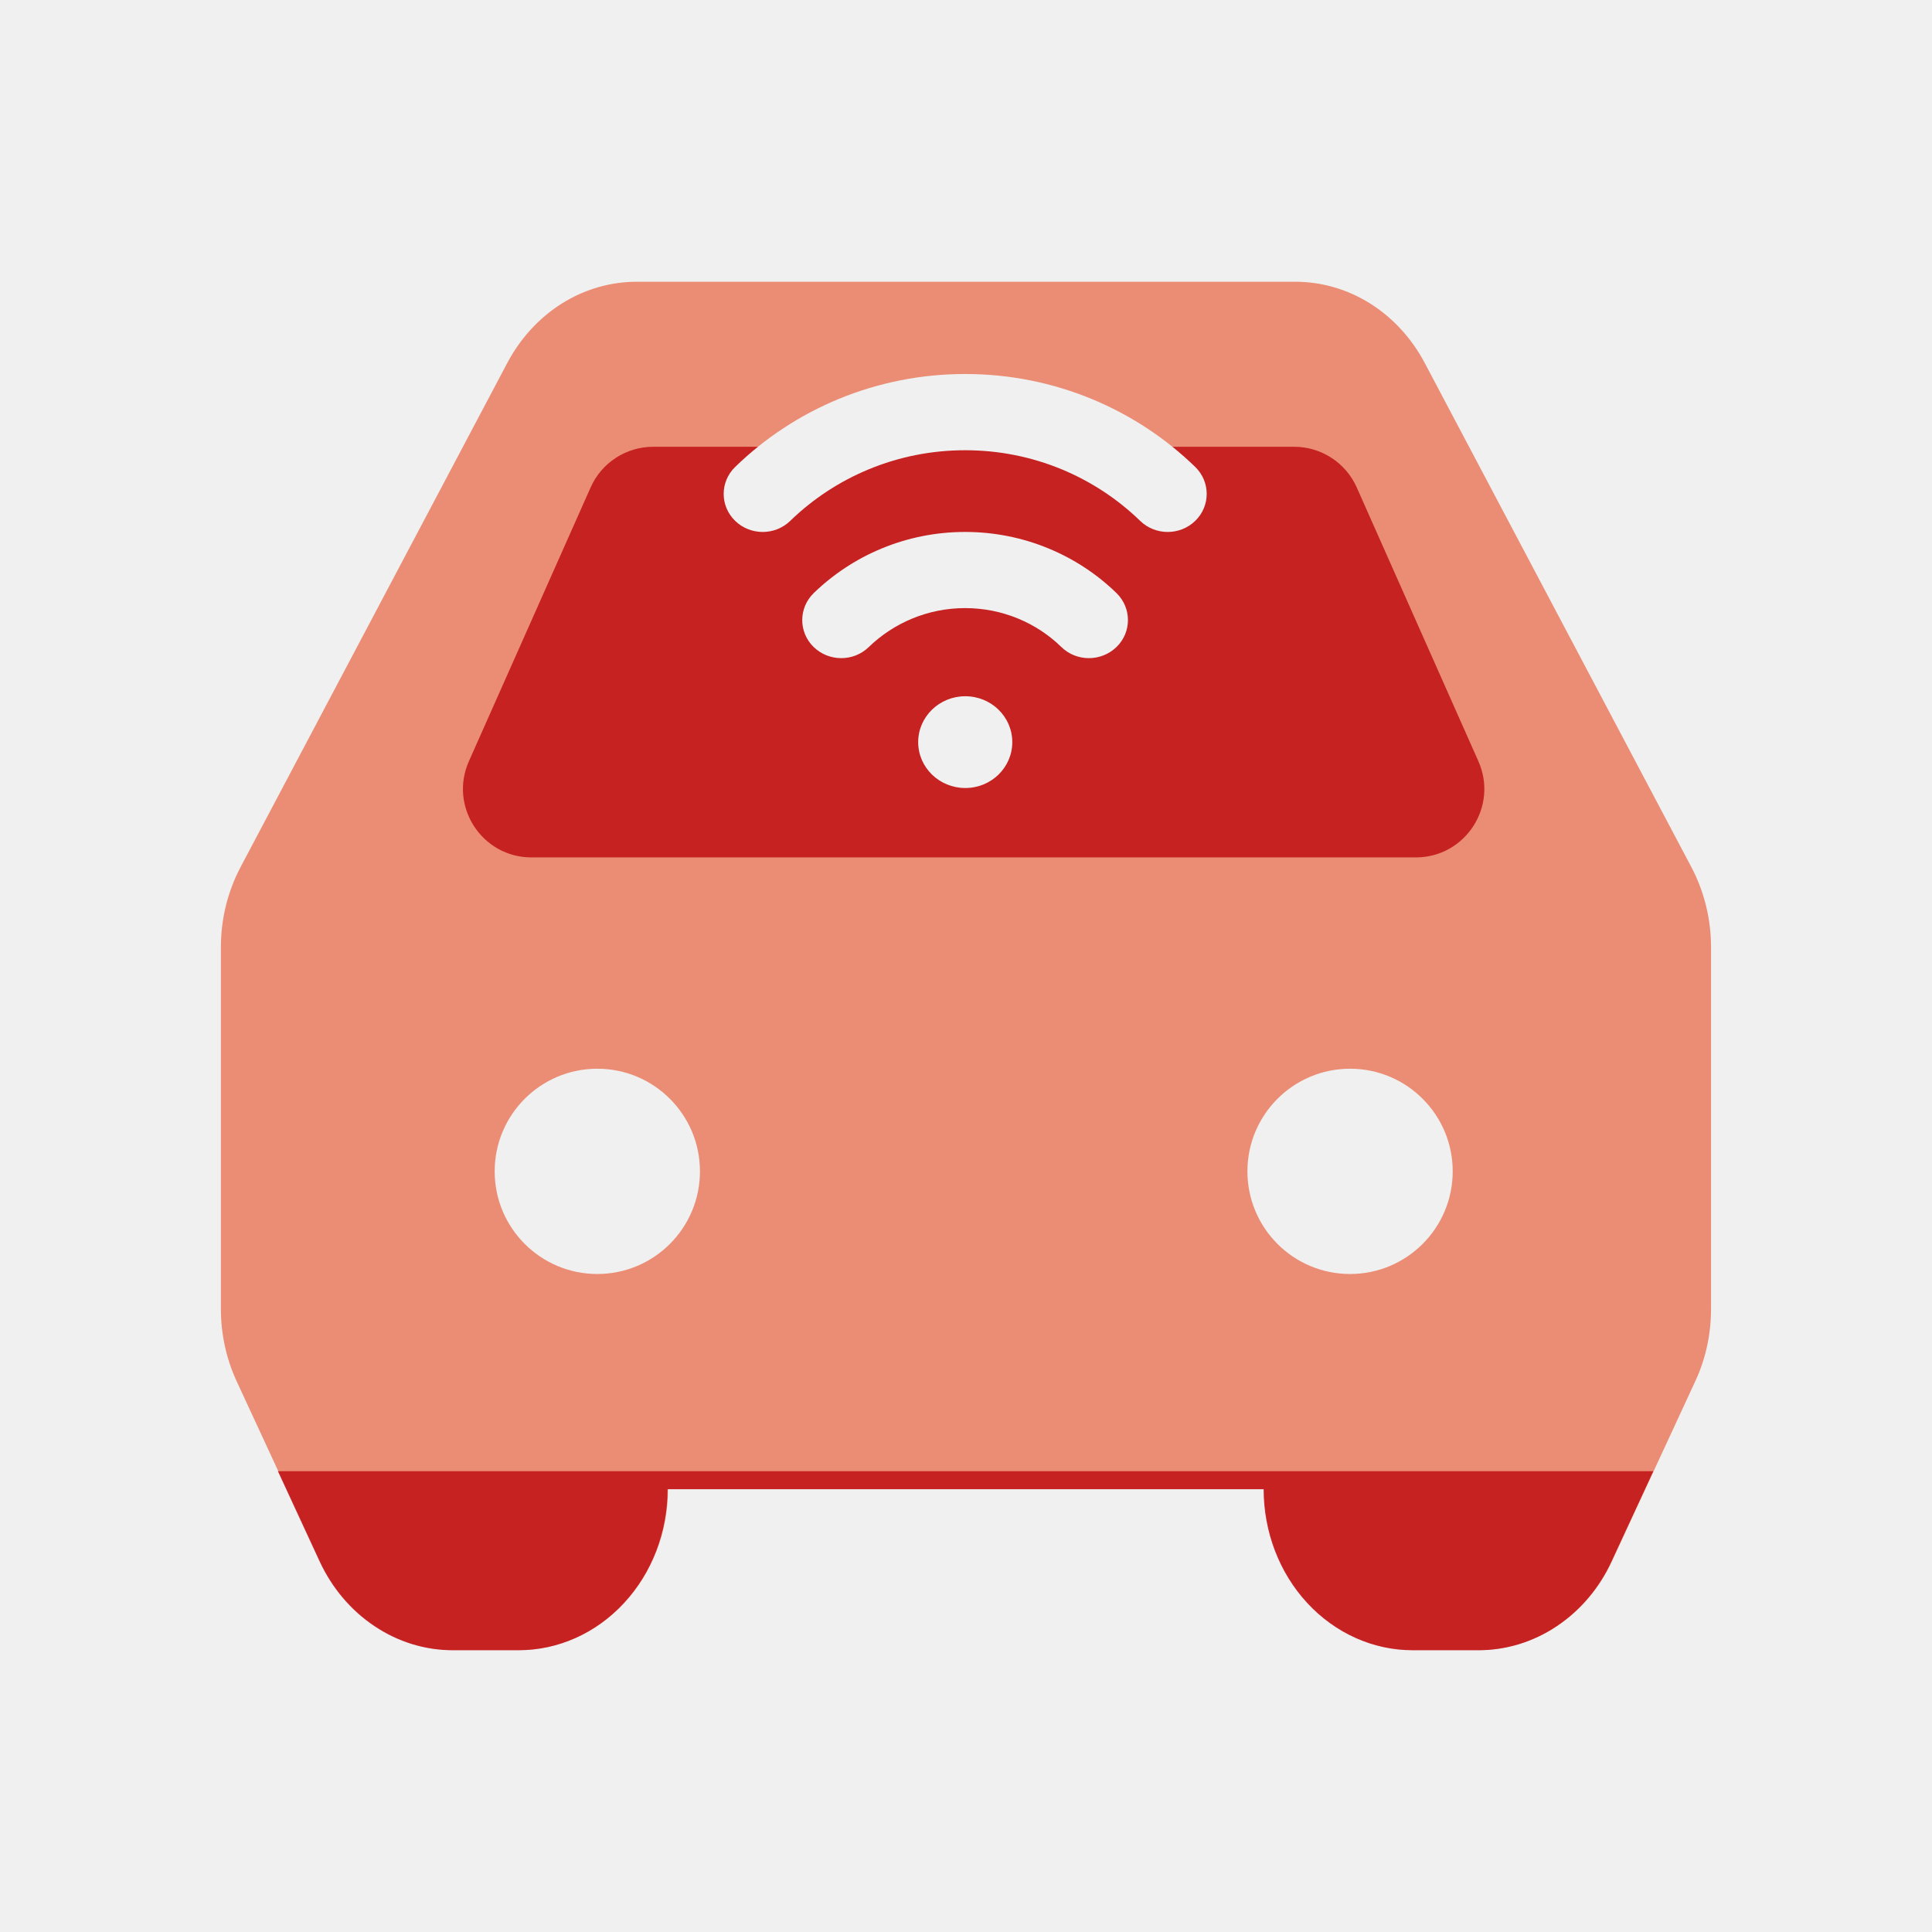
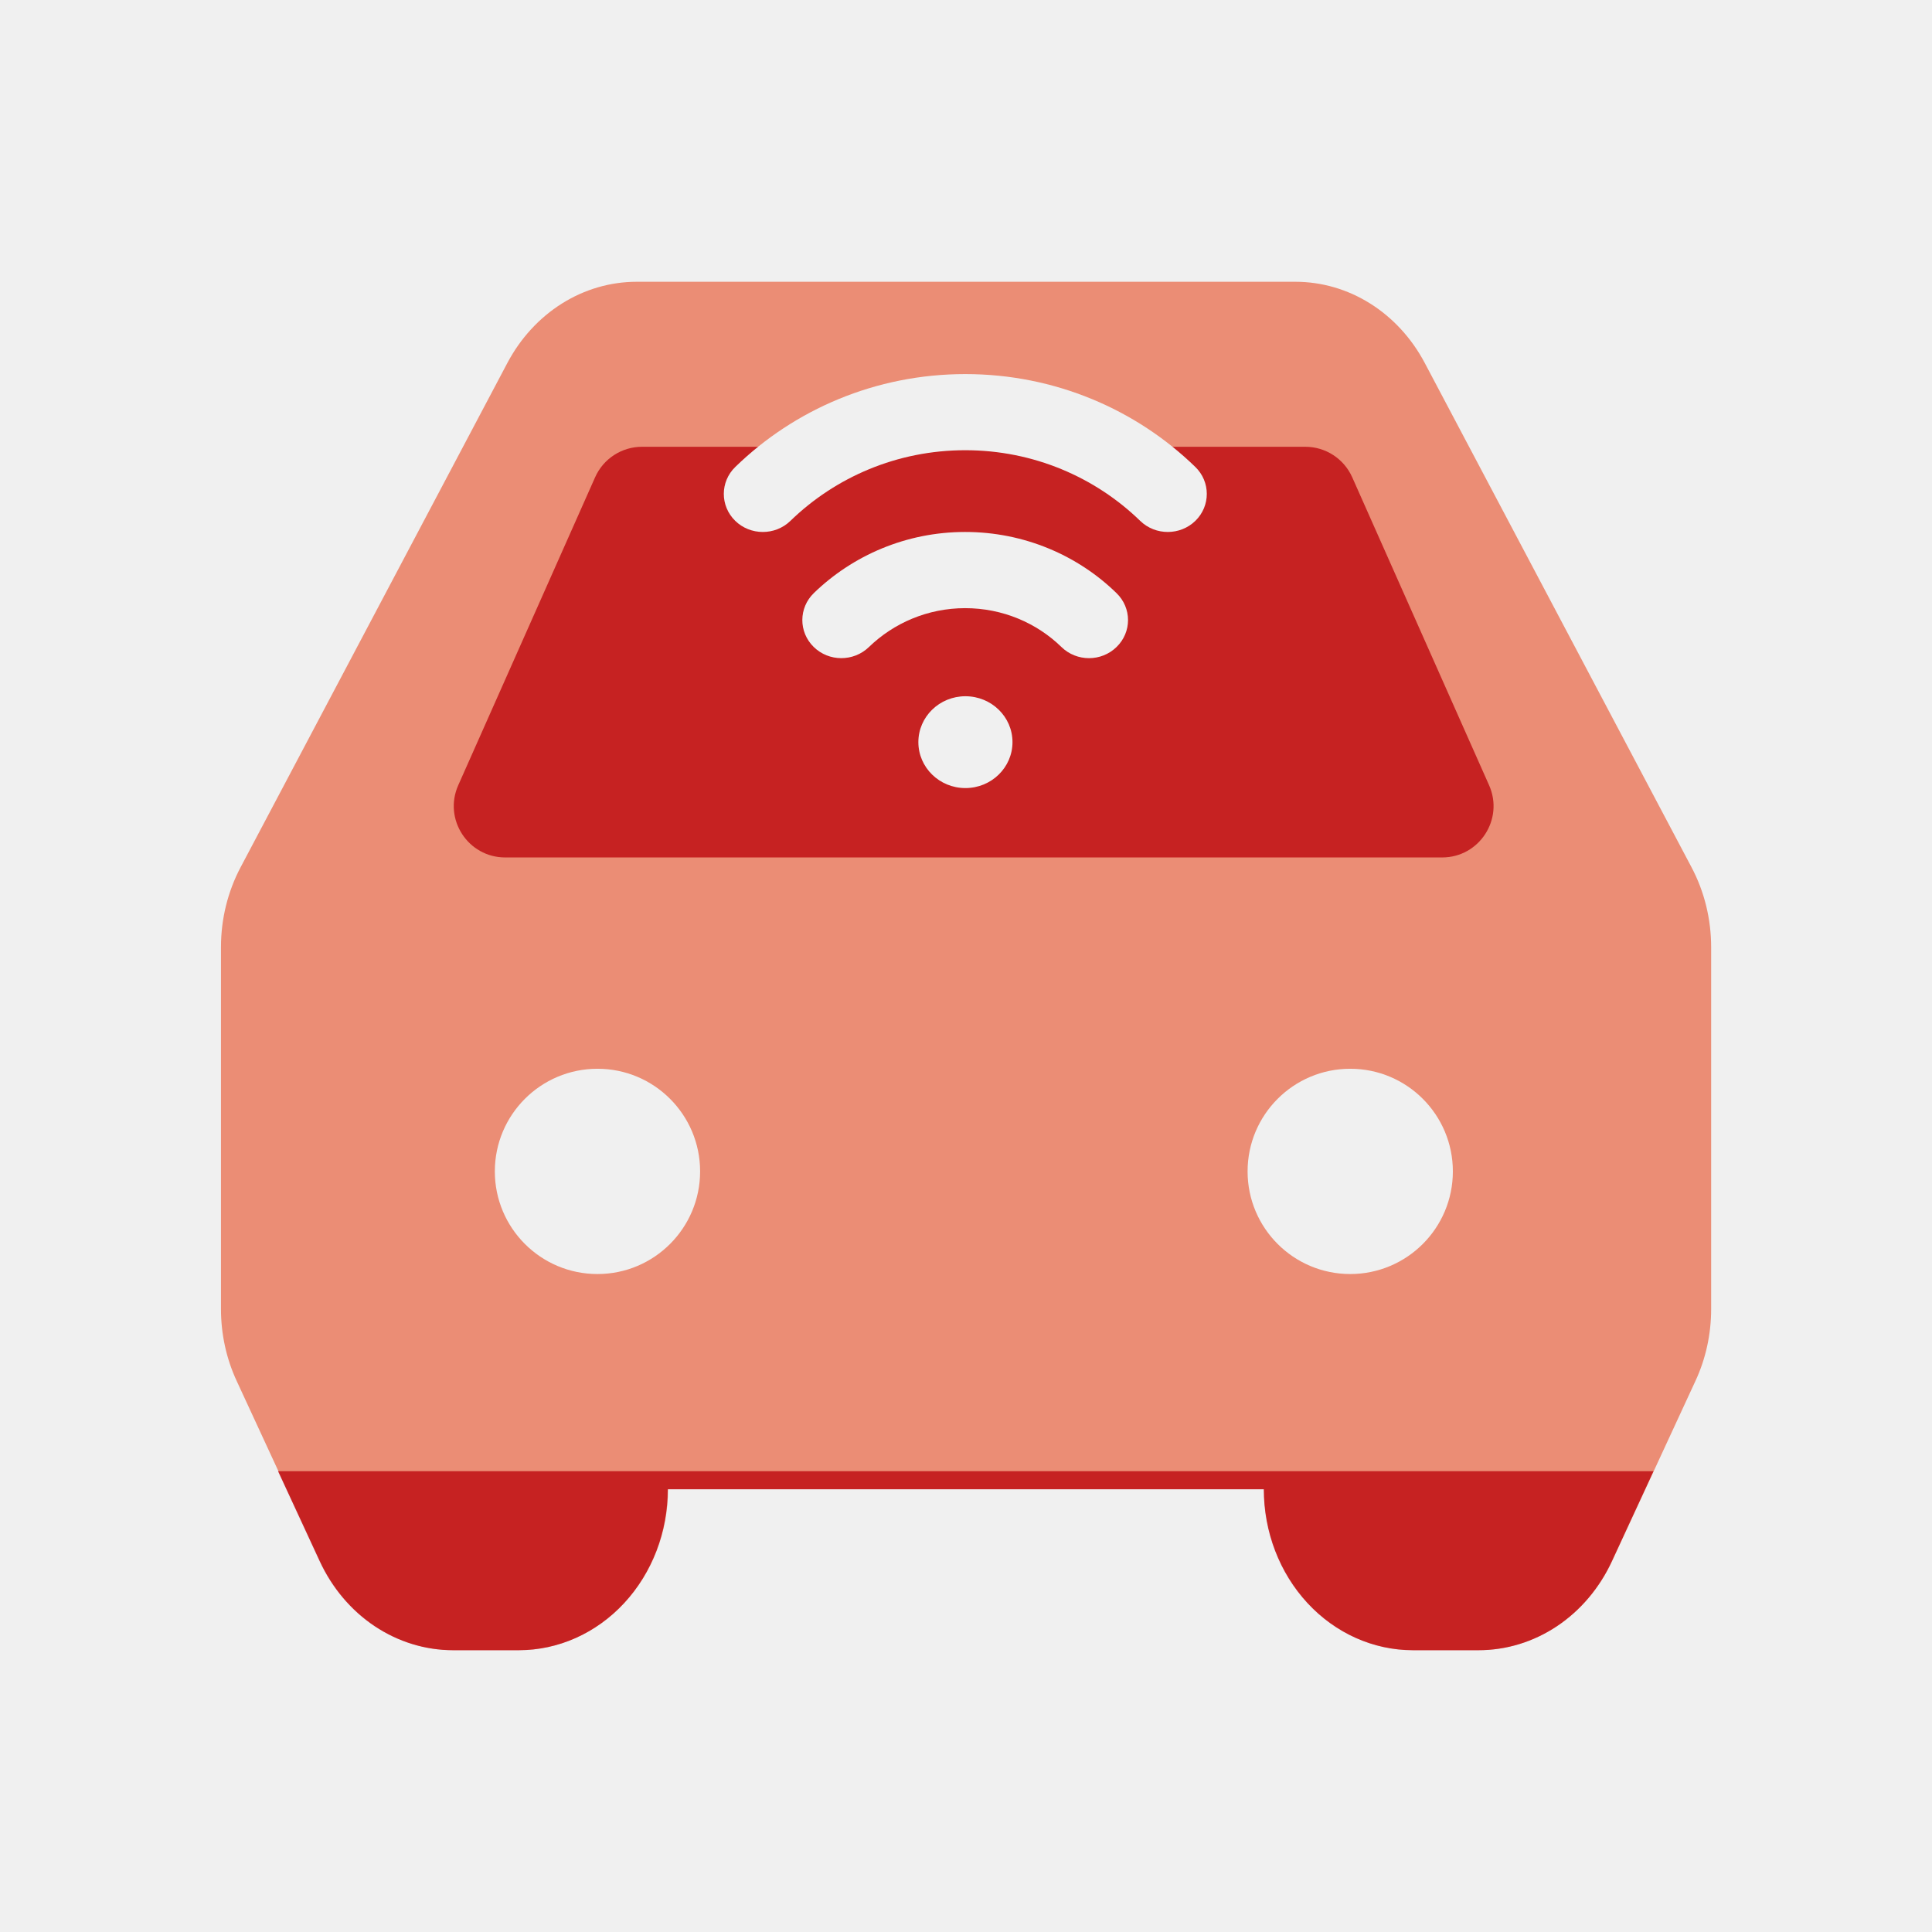
- <svg xmlns="http://www.w3.org/2000/svg" width="24" height="24" viewBox="0 0 24 24" fill="none">
+ <svg xmlns="http://www.w3.org/2000/svg" width="32" height="32" viewBox="0 0 32 32" fill="none">
  <g style="mix-blend-mode:multiply">
-     <path fill-rule="evenodd" clip-rule="evenodd" d="M7.909 3.5C7.583 3.5 7.262 3.593 6.98 3.77C6.698 3.947 6.464 4.202 6.302 4.508L2.988 10.772C2.828 11.075 2.744 11.417 2.744 11.765V16.263C2.744 16.573 2.811 16.879 2.939 17.157L3.974 19.392C4.128 19.724 4.364 20.004 4.657 20.199C4.949 20.395 5.286 20.498 5.63 20.498H6.446C6.937 20.498 7.408 20.288 7.755 19.912C8.102 19.537 8.298 19.029 8.298 18.498H15.702C15.702 19.029 15.897 19.537 16.244 19.912C16.591 20.288 17.062 20.498 17.553 20.498H18.369C18.713 20.498 19.05 20.395 19.343 20.199C19.635 20.004 19.872 19.724 20.025 19.392L21.06 17.157C21.189 16.88 21.255 16.573 21.255 16.263V11.765C21.255 11.417 21.171 11.075 21.011 10.772L17.698 4.508C17.536 4.202 17.302 3.947 17.02 3.77C16.738 3.593 16.417 3.5 16.091 3.5H7.909Z" fill="#FA967C" />
+     <path fill-rule="evenodd" clip-rule="evenodd" d="M10.546 4.667C10.111 4.667 9.684 4.791 9.308 5.027C8.932 5.263 8.62 5.603 8.404 6.011L3.986 14.363C3.772 14.766 3.66 15.223 3.66 15.687V21.684C3.66 22.097 3.749 22.505 3.921 22.875L5.3 25.856C5.505 26.299 5.82 26.672 6.21 26.933C6.6 27.193 7.05 27.331 7.508 27.331H8.597C9.251 27.331 9.879 27.05 10.342 26.55C10.805 26.05 11.065 25.372 11.065 24.665H20.937C20.937 25.372 21.197 26.05 21.66 26.55C22.123 27.05 22.751 27.331 23.405 27.331H24.494C24.953 27.331 25.402 27.193 25.792 26.933C26.182 26.672 26.497 26.299 26.702 25.856L28.081 22.875C28.253 22.506 28.342 22.097 28.342 21.684V15.687C28.342 15.223 28.23 14.766 28.016 14.363L23.598 6.011C23.382 5.603 23.07 5.263 22.694 5.027C22.318 4.791 21.891 4.667 21.456 4.667H10.546Z" fill="#FA967C" />
    <g style="mix-blend-mode:multiply">
-       <path d="M4.652 20.201C4.359 20.006 4.123 19.727 3.969 19.394L3.452 18.276H20.538L20.02 19.394C19.867 19.727 19.63 20.006 19.338 20.201C19.046 20.397 18.709 20.5 18.365 20.5H17.548C17.057 20.5 16.587 20.289 16.239 19.914C15.892 19.539 15.697 19.031 15.697 18.5H8.293C8.293 19.031 8.098 19.539 7.75 19.914C7.403 20.289 6.932 20.5 6.441 20.5H5.625C5.281 20.5 4.944 20.397 4.652 20.201Z" fill="#D63D4A" />
+       <path d="M6.205 26.935C5.815 26.675 5.5 26.302 5.295 25.859L4.605 24.368H27.387L26.697 25.859C26.492 26.302 26.177 26.675 25.787 26.935C25.397 27.195 24.948 27.333 24.489 27.333H23.401C22.746 27.333 22.118 27.052 21.655 26.552C21.192 26.052 20.932 25.374 20.932 24.667H11.06C11.06 25.374 10.8 26.052 10.337 26.552C9.874 27.052 9.246 27.333 8.592 27.333H7.503C7.045 27.333 6.595 27.195 6.205 26.935Z" fill="#D63D4A" />
    </g>
    <g style="mix-blend-mode:multiply">
-       <path d="M5.825 9.456L7.337 6.055C7.473 5.748 7.778 5.55 8.114 5.55H16.077C16.413 5.55 16.717 5.748 16.854 6.055L18.365 9.456C18.615 10.018 18.203 10.651 17.588 10.651H6.602C5.987 10.651 5.575 10.018 5.825 9.456Z" fill="#D63D4A" />
+       <path d="M7.59 13.006L9.857 7.905C9.993 7.598 10.298 7.4 10.634 7.4H21.62C21.956 7.4 22.26 7.598 22.397 7.905L24.664 13.006C24.914 13.568 24.502 14.202 23.887 14.202H8.367C7.752 14.202 7.34 13.568 7.59 13.006Z" fill="#D63D4A" />
    </g>
-     <circle cx="7.42" cy="14.551" r="1.275" fill="white" />
-     <circle cx="16.771" cy="14.551" r="1.275" fill="white" />
-     <path fill-rule="evenodd" clip-rule="evenodd" d="M9.133 5.8C9.865 5.089 10.876 4.646 11.99 4.646C13.104 4.646 14.115 5.089 14.847 5.8C15.037 5.984 15.038 6.284 14.849 6.469C14.66 6.654 14.353 6.655 14.163 6.47C13.604 5.928 12.836 5.593 11.99 5.593C11.144 5.593 10.376 5.928 9.817 6.47C9.627 6.655 9.32 6.654 9.131 6.469C8.942 6.284 8.943 5.984 9.133 5.8Z" fill="white" />
-     <path fill-rule="evenodd" clip-rule="evenodd" d="M11.989 7.554C11.524 7.554 11.101 7.739 10.792 8.038C10.602 8.223 10.295 8.221 10.106 8.036C9.918 7.851 9.919 7.551 10.109 7.367C10.59 6.901 11.255 6.608 11.989 6.608C12.721 6.608 13.39 6.9 13.87 7.368C14.059 7.553 14.059 7.853 13.87 8.037C13.68 8.222 13.373 8.222 13.184 8.037C12.879 7.739 12.454 7.554 11.989 7.554Z" fill="white" />
-     <path d="M11.991 9.789C12.314 9.789 12.575 9.534 12.575 9.219C12.575 8.904 12.314 8.649 11.991 8.649C11.668 8.649 11.406 8.904 11.406 9.219C11.406 9.534 11.668 9.789 11.991 9.789Z" fill="white" />
+     <circle cx="9.896" cy="19.402" r="1.7" fill="white" />
+     <circle cx="22.364" cy="19.402" r="1.7" fill="white" />
+     <path fill-rule="evenodd" clip-rule="evenodd" d="M12.179 7.734C13.155 6.785 14.503 6.196 15.988 6.196C17.474 6.196 18.822 6.785 19.798 7.734C20.051 7.979 20.052 8.379 19.8 8.626C19.548 8.872 19.139 8.873 18.886 8.628C18.141 7.904 17.116 7.457 15.988 7.457C14.86 7.457 13.836 7.904 13.091 8.628C12.838 8.873 12.428 8.872 12.177 8.626C11.925 8.379 11.926 7.979 12.179 7.734Z" fill="white" />
+     <path fill-rule="evenodd" clip-rule="evenodd" d="M15.986 10.073C15.367 10.073 14.803 10.319 14.391 10.718C14.137 10.963 13.728 10.962 13.477 10.715C13.225 10.468 13.227 10.068 13.48 9.823C14.122 9.201 15.008 8.811 15.986 8.811C16.963 8.811 17.855 9.2 18.494 9.825C18.747 10.071 18.747 10.47 18.494 10.716C18.242 10.963 17.833 10.963 17.58 10.716C17.173 10.319 16.607 10.073 15.986 10.073Z" fill="white" />
+     <path d="M15.99 13.053C16.421 13.053 16.77 12.712 16.77 12.292C16.77 11.872 16.421 11.532 15.99 11.532C15.56 11.532 15.211 11.872 15.211 12.292C15.211 12.712 15.56 13.053 15.99 13.053Z" fill="white" />
  </g>
</svg>
